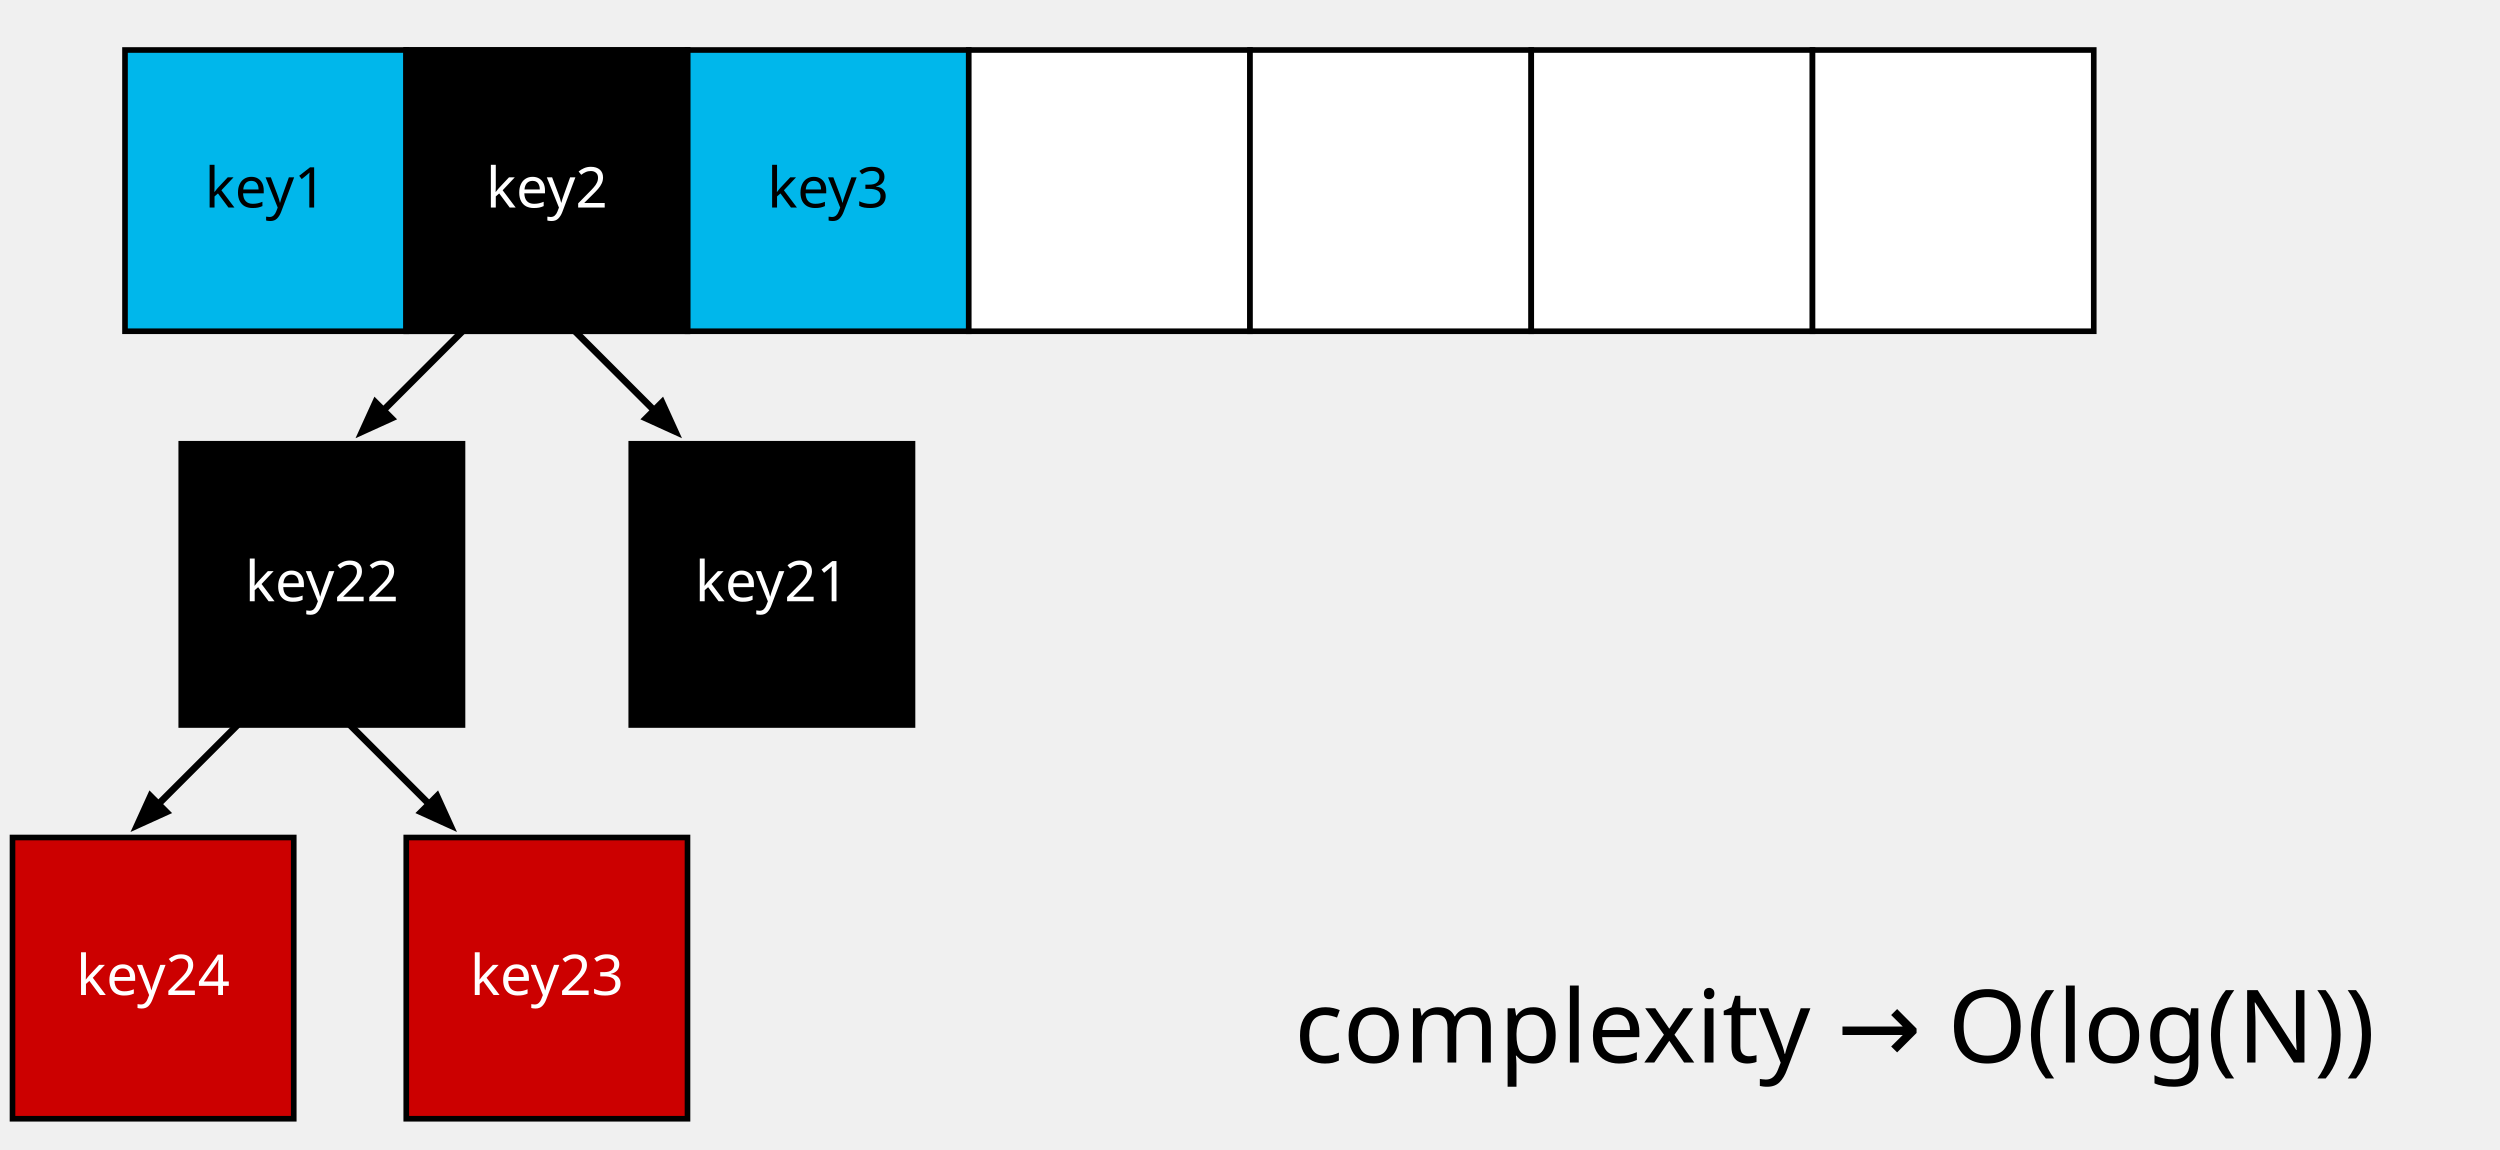
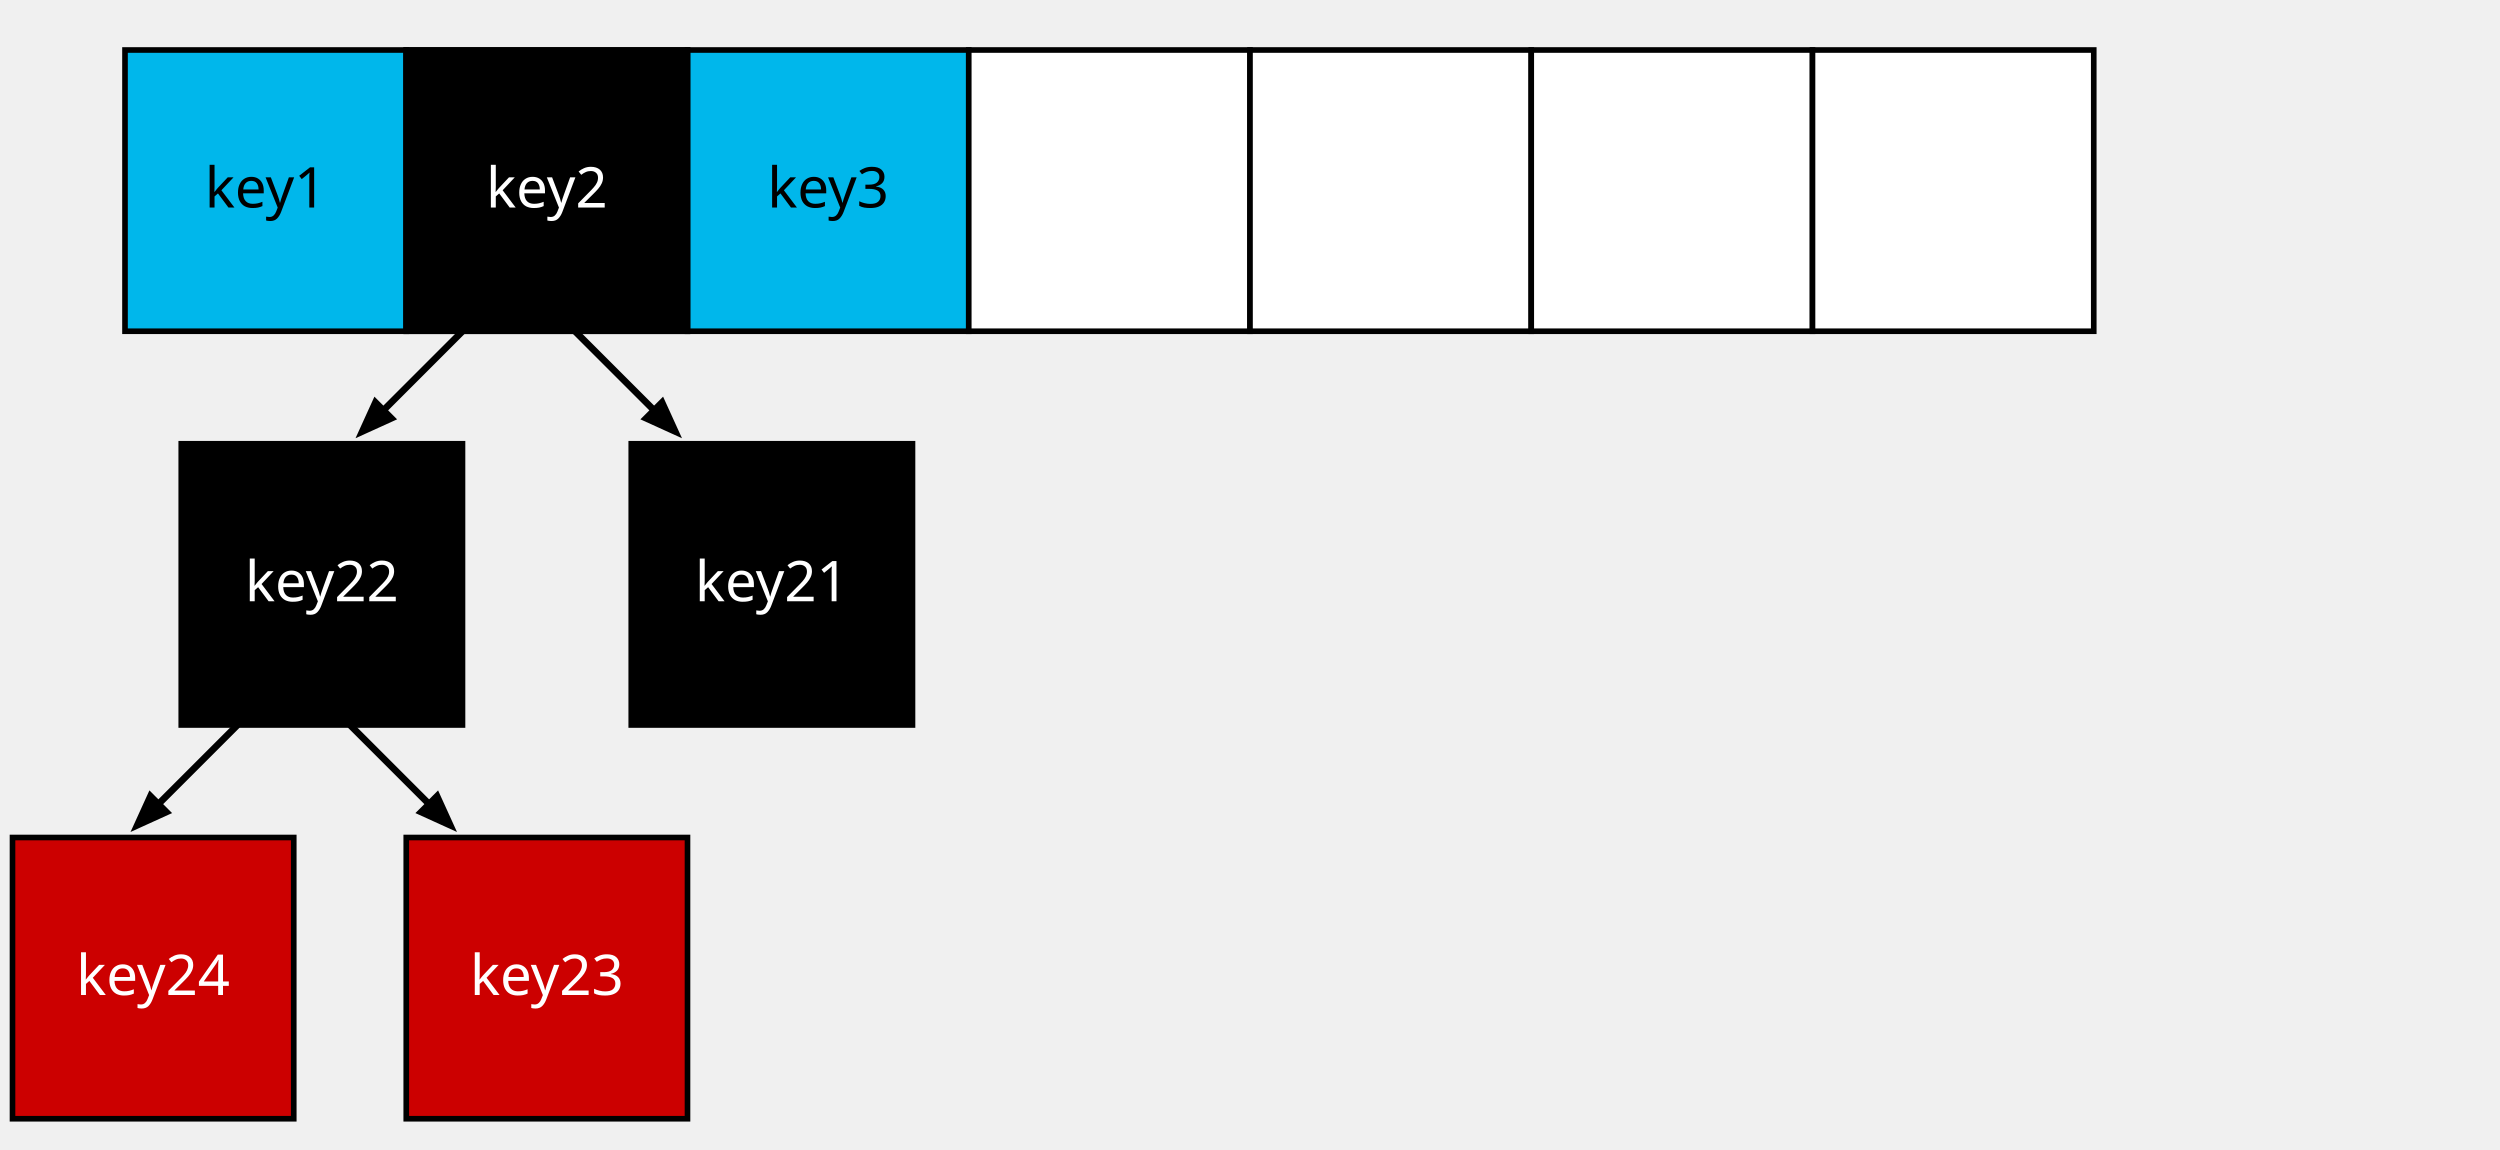
<svg xmlns="http://www.w3.org/2000/svg" height="460" version="1.1" width="1000">
  <defs>
    <style type="text/css">

rect.arrayKeyItem, rect.arrayValueItem {
  fill:white;
  stroke:black;
  stroke-width:1;
  opacity:1;
}

rect.arrayKeyItem.selected {
    fill:#00B7EB;
}

rect.arrayValueItem.selected {
    fill:#6BF76B;
}

rect.focused {
  stroke-width:3;
}

.code, .codeX {
    font-size:16px;
    fill:#000000;
    font-family:PT Mono;
}

.note {
    font-size:10px;
    fill:#000000;
    font-family:PT Serif;
}

.comment {
    font-size:14px;
    fill:#000000;
    font-family:PT Serif;
}

.bigcomment {
    font-size:18px;
    fill:#000000;
    font-family:PT Serif;
}

.link {
  fill:none;
  stroke:black;
  stroke-width:1.2;
  marker-end:url(#TriangleOutL);
}

.code1, .code2, .code3, .code4 {
   opacity:0.8;
}

.code1 {
  fill:red;
}

.code2 {
  fill:green;
}

.code3 {
  fill:blue;
}

.code4 {
  fill:orange;
}

.header.code1 {
  /*fill:red;*/
  fill: #0F0;
}

.header.code2 {
  /*fill:green;*/
  fill: #0C0;
}

.header.code3 {
  /*fill:blue;*/
  fill: #0A0;
}

.header.code4 {
  /*fill:orange;*/
  fill: #080;
}


rect.unused, rect.used {
  stroke:black;
  stroke-width:1;
  opacity:1;
  fill:#ddd;
}

rect.log {
  stroke:none;
  stroke-width:0;
  opacity:0.5;
  fill:#ddf;
}

path.log {
  fill: none;
  stroke: #88F;
  stroke-width:2;
}

rect.t1 {
    fill:#30FB30;
}

rect.t2 {
    fill:#3030FB;
}

rect.t3 {
    fill:#FB3030;
}

/* */
.link {
  fill:none;
  stroke:black;
  stroke-width:1.2;
  marker-end:url(#TriangleOutL);
}

.arrayKeyItemBlack, .arrayKeyItemRed {
  fill:black;
  stroke:black;
  stroke-width:1;
  opacity:1;
}

rect.arrayKeyItemBlack.selected {
    fill:#000;
}

rect.arrayKeyItemRed.selected {
    fill:#C00;
}

text.w {
  fill:#FFFFFF;
}

    </style>
  </defs>
  <marker id="TriangleOutL" orient="auto" refX="0.0" refY="0.0" style="overflow:visible">
    <path d="M 6,0.0 L -2,3.0 L -2,-3.0 L 6,0.0 z " style="fill-rule:evenodd;stroke:#000000;stroke-width:1.0pt;marker-start:none" transform="scale(0.6)" />
  </marker>
  <g transform="translate(50 20) scale(2.25)">
    <rect class="arrayKeyItem selected" height="50" width="50" x="0" y="0" />
    <g transform="translate(0 0)">
      <text class="note" text-anchor="middle" x="25" y="28">key1</text>
    </g>
    <rect class="arrayKeyItem" height="50" width="50" x="50" y="0" />
    <g transform="translate(100 0)">
      <rect class="arrayKeyItem selected" height="50" width="50" x="0" y="0" />
      <text class="note" text-anchor="middle" x="25" y="28">key3</text>
    </g>
    <rect class="arrayKeyItem" height="50" width="50" x="150" y="0" />
    <g transform="translate(50 0)">
      <rect class="arrayKeyItemBlack selected" height="50" width="50" x="0" y="0" />
      <text class="note w" text-anchor="middle" x="25" y="28">key2</text>
      <path class="link" d="M10,50 -5,65" />
      <path class="link" d="M30,50 45,65" />
    </g>
    <g transform="translate(90 70)">
      <rect class="arrayKeyItemBlack selected" height="50" width="50" x="0" y="0" />
      <text class="note w" text-anchor="middle" x="25" y="28">key21</text>
    </g>
    <g transform="translate(10 70)">
      <rect class="arrayKeyItemBlack selected" height="50" width="50" x="0" y="0" />
      <text class="note w" text-anchor="middle" x="25" y="28">key22</text>
      <path class="link" d="M10,50 -5,65" />
      <path class="link" d="M30,50 45,65" />
    </g>
    <g transform="translate(50 140)">
      <rect class="arrayKeyItemRed selected" height="50" width="50" x="0" y="0" />
      <text class="note w" text-anchor="middle" x="25" y="28">key23</text>
    </g>
    <g transform="translate(-20 140)">
      <rect class="arrayKeyItemRed selected" height="50" width="50" x="0" y="0" />
      <text class="note w" text-anchor="middle" x="25" y="28">key24</text>
    </g>
    <rect class="arrayKeyItem" height="50" width="50" x="200" y="0" />
    <rect class="arrayKeyItem" height="50" width="50" x="250" y="0" />
    <rect class="arrayKeyItem" height="50" width="50" x="300" y="0" />
-     <text class="bigcomment" text-anchor="end" x="400" y="180">complexity → O(log(N))</text>
  </g>
</svg>
